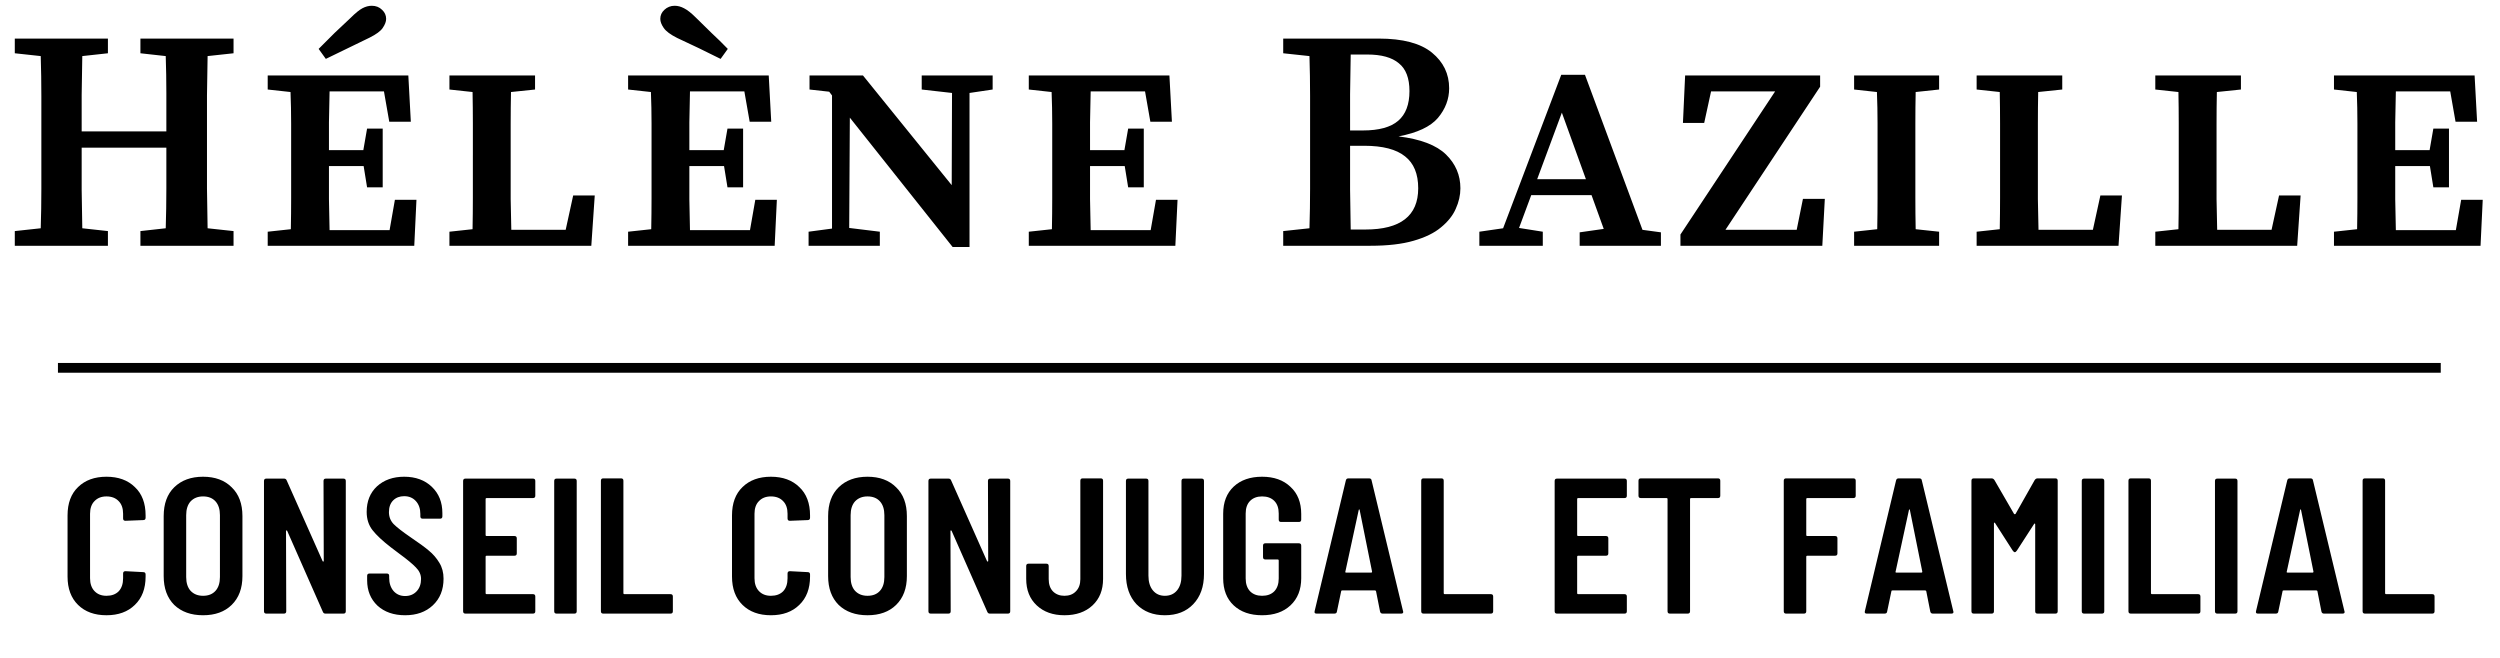
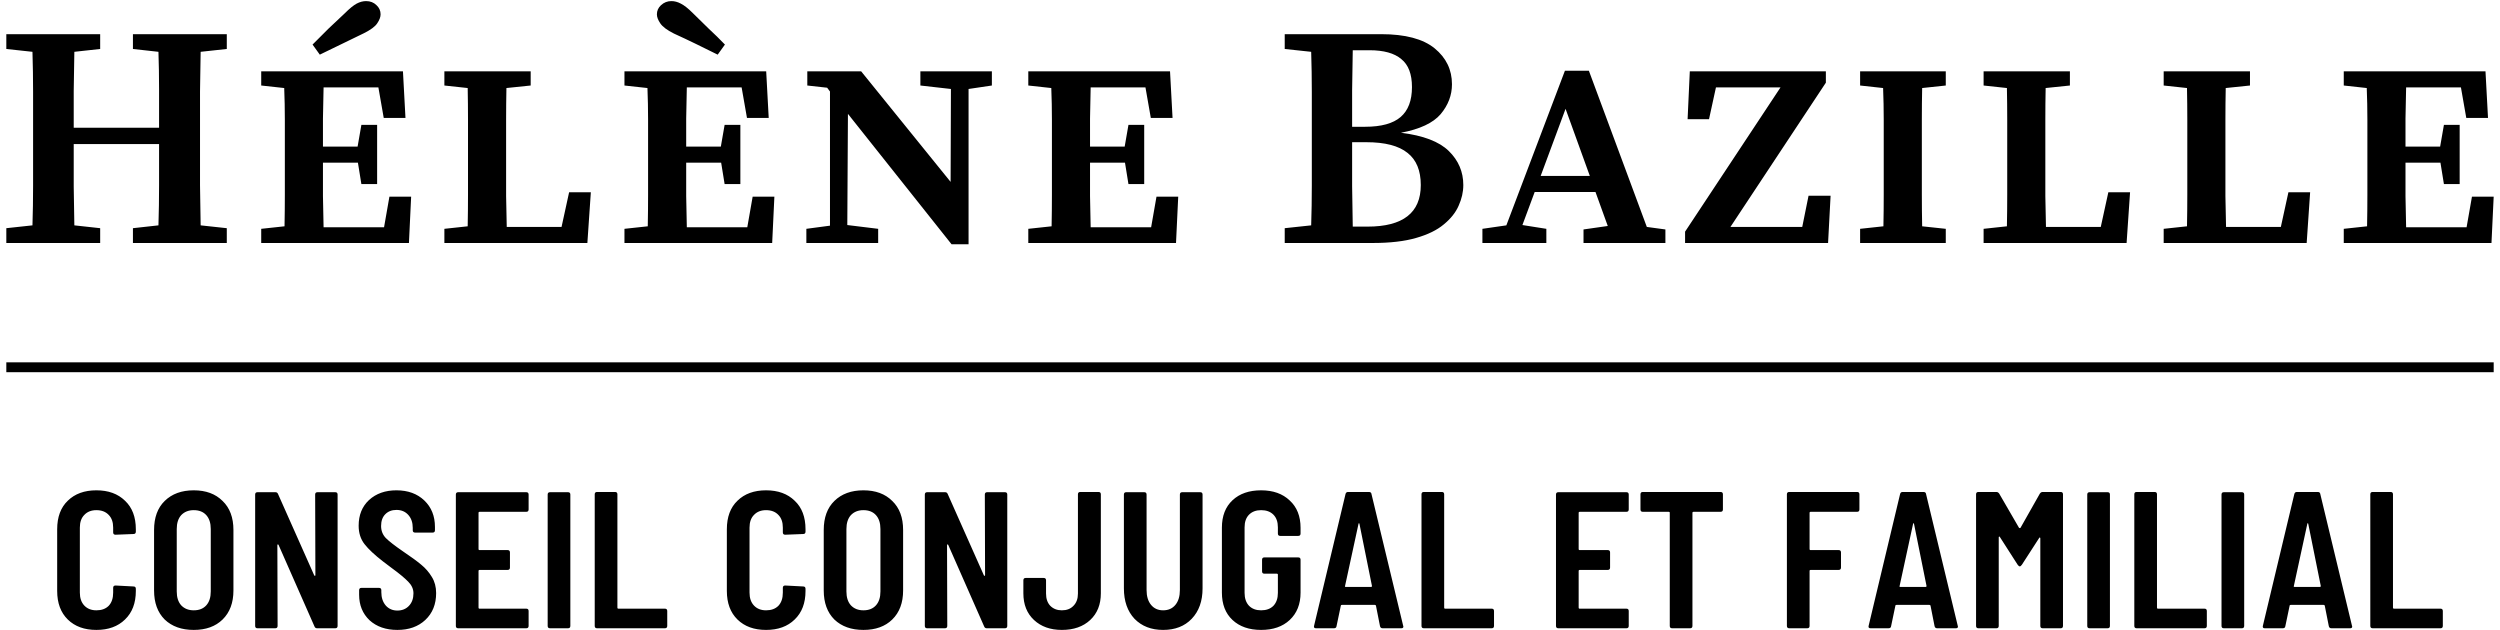
- <svg xmlns="http://www.w3.org/2000/svg" fill="currentColor" viewBox="0 0 384 101">
-   <path d="M21.568 8.182V5.926h14.304v2.256l-3.984.432-.096 6.048v14.304l.096 6.096 3.984.432v2.256H21.568v-2.256l3.888-.432c.064-2.016.096-4.064.096-6.144v-6.24H12.544v6.48l.096 5.904 3.936.432v2.256H2.272v-2.256l3.984-.432c.064-1.984.096-4 .096-6.048V14.758c0-2.048-.032-4.096-.096-6.144l-3.984-.432V5.926h14.304v2.256l-3.936.432-.096 5.952v5.616h13.008v-5.856c0-1.92-.032-3.824-.096-5.712l-3.888-.432ZM44.719 25.51v-6.528c0-1.632-.032-3.248-.096-4.848l-3.504-.384v-2.16h21.6l.384 7.104h-3.312l-.816-4.656h-8.352l-.096 4.752v4.272h5.28l.576-3.312h2.4v9.024h-2.4l-.528-3.264h-5.328v5.088l.096 4.752h9.216l.816-4.656h3.312l-.336 7.056H41.12v-2.16l3.552-.384c.032-1.6.048-3.2.048-4.8V25.51Zm4.224-18 2.448-2.448c.832-.8 1.648-1.568 2.448-2.304.736-.736 1.344-1.232 1.824-1.488s.96-.384 1.44-.384c.64 0 1.168.208 1.584.624.416.384.624.848.624 1.392 0 .416-.176.88-.528 1.392-.32.48-.992.976-2.016 1.488l-3.36 1.632-3.36 1.632-1.104-1.536Zm23.69 16.32v-4.848c0-1.632-.016-3.248-.048-4.848l-3.552-.384v-2.16h13.151v2.16l-3.695.384a242.46 242.46 0 0 0-.049 4.848v11.616l.097 4.704h8.351l1.152-5.28h3.313l-.528 7.728H69.031v-2.16l3.553-.384c.032-1.6.047-3.216.047-4.848V23.83Zm27.444 1.68v-6.528c0-1.632-.032-3.248-.096-4.848l-3.504-.384v-2.16h21.6l.384 7.104h-3.312l-.816-4.656h-8.352l-.096 4.752v4.272h5.28l.576-3.312h2.4v9.024h-2.4l-.528-3.264h-5.328v5.088l.096 4.752h9.216l.816-4.656h3.312l-.336 7.056H96.477v-2.16l3.552-.384c.032-1.6.048-3.2.048-4.8V25.51Zm11.712-18-1.104 1.536a321.272 321.272 0 0 0-3.312-1.632c-1.12-.544-2.24-1.072-3.36-1.584-1.024-.512-1.712-1.024-2.064-1.536-.352-.512-.528-.976-.528-1.392 0-.544.208-1.008.624-1.392a2.251 2.251 0 0 1 1.584-.624c.48 0 .96.128 1.44.384.512.256 1.12.736 1.824 1.44.832.8 1.648 1.6 2.448 2.4a57.536 57.536 0 0 1 2.448 2.4Zm29.785 6.24v-2.16h10.896v2.16l-3.552.528v23.664h-2.592L130.534 18.07l-.096 16.944 4.704.576v2.16h-10.944v-2.16l3.6-.48V14.662l-.432-.576-3.024-.336v-2.16h8.208l13.632 16.848.048-14.16-4.656-.528Zm20.048 11.76v-6.528c0-1.632-.032-3.248-.096-4.848l-3.504-.384v-2.16h21.6l.384 7.104h-3.312l-.816-4.656h-8.352l-.096 4.752v4.272h5.28l.576-3.312h2.4v9.024h-2.4l-.528-3.264h-5.328v5.088l.096 4.752h9.216l.816-4.656h3.312l-.336 7.056h-22.512v-2.16l3.552-.384c.032-1.6.048-3.2.048-4.8V25.51Zm47.911-3.12h-2.16v6.72l.096 6.144h2.256c5.408 0 8.112-2.112 8.112-6.336 0-2.208-.672-3.84-2.016-4.896-1.344-1.088-3.44-1.632-6.288-1.632Zm.48-14.016h-2.544l-.096 6.096v5.568h1.968c2.464 0 4.272-.496 5.424-1.488 1.152-.992 1.728-2.512 1.728-4.56 0-1.984-.544-3.408-1.632-4.272-1.056-.896-2.672-1.344-4.848-1.344Zm-12.912-.192V5.926h14.688c3.68 0 6.4.72 8.16 2.16 1.76 1.44 2.64 3.264 2.64 5.472 0 1.664-.576 3.184-1.728 4.56-1.152 1.344-3.168 2.288-6.048 2.832 3.392.416 5.824 1.344 7.296 2.784 1.472 1.44 2.208 3.168 2.208 5.184 0 1.056-.24 2.112-.72 3.168-.448 1.024-1.2 1.968-2.256 2.832-1.024.864-2.432 1.552-4.224 2.064-1.76.512-3.968.768-6.624.768h-13.392v-2.256l4.032-.432c.064-2.016.096-4.048.096-6.096V14.758c0-2.048-.032-4.096-.096-6.144l-4.032-.432Zm42.8 9.12-3.792 10.224h7.488l-3.696-10.224ZM227.229 37.75v-2.16l3.648-.528 8.928-23.568h3.648l8.832 23.808 2.832.384v2.064h-12.48v-2.064l3.696-.528-1.872-5.184h-9.264l-1.872 5.04 3.648.576v2.16h-9.744Zm34.534-18.864h-3.264l.336-7.296h20.736v1.728l-14.544 21.984h10.944l.96-4.752h3.36l-.384 7.2h-21.792v-1.728l14.544-21.984h-9.84l-1.056 4.848Zm26.628 6.624v-6.528c0-1.632-.032-3.248-.096-4.848l-3.504-.384v-2.16h13.056v2.16l-3.6.384a235.312 235.312 0 0 0-.048 4.8v11.424c0 1.632.016 3.248.048 4.848l3.6.384v2.16h-13.056v-2.16l3.552-.384c.032-1.6.048-3.2.048-4.8V25.51Zm18.819-1.68v-4.848c0-1.632-.016-3.248-.048-4.848l-3.552-.384v-2.16h13.152v2.16l-3.696.384a242.46 242.46 0 0 0-.048 4.848v11.616l.096 4.704h8.352l1.152-5.28h3.312l-.528 7.728H303.61v-2.16l3.552-.384c.032-1.6.048-3.216.048-4.848V23.83Zm27.444 0v-4.848c0-1.632-.016-3.248-.048-4.848l-3.552-.384v-2.16h13.152v2.16l-3.696.384a242.46 242.46 0 0 0-.048 4.848v11.616l.096 4.704h8.352l1.152-5.28h3.312l-.528 7.728h-21.792v-2.16l3.552-.384c.032-1.6.048-3.216.048-4.848V23.83Zm27.445 1.68v-6.528c0-1.632-.032-3.248-.096-4.848l-3.504-.384v-2.16h21.6l.384 7.104h-3.312l-.816-4.656h-8.352l-.096 4.752v4.272h5.28l.576-3.312h2.4v9.024h-2.4l-.528-3.264h-5.328v5.088l.096 4.752h9.216l.816-4.656h3.312l-.336 7.056h-22.512v-2.16l3.552-.384c.032-1.6.048-3.2.048-4.8V25.51Z" />
-   <path d="M8.9 55.75h366v1.5H8.9z" />
-   <path d="M16.352 94.502c-1.824 0-3.276-.528-4.356-1.584s-1.62-2.508-1.62-4.356v-9.396c0-1.872.54-3.324 1.62-4.356 1.08-1.056 2.532-1.584 4.356-1.584 1.824 0 3.276.528 4.356 1.584 1.104 1.032 1.656 2.484 1.656 4.356v.36c0 .24-.12.36-.36.36l-2.736.108c-.24 0-.36-.12-.36-.36v-.72c0-.84-.228-1.488-.684-1.944-.456-.48-1.08-.72-1.872-.72-.768 0-1.38.24-1.836.72-.456.456-.684 1.104-.684 1.944v9.9c0 .84.228 1.5.684 1.98.456.48 1.068.72 1.836.72.792 0 1.416-.228 1.872-.684.456-.48.684-1.152.684-2.016v-.72c0-.24.12-.36.36-.36l2.736.144c.24 0 .36.12.36.36v.324c0 1.848-.552 3.3-1.656 4.356-1.08 1.056-2.532 1.584-4.356 1.584Zm14.838 0c-1.848 0-3.324-.528-4.428-1.584-1.08-1.08-1.62-2.556-1.62-4.428v-9.216c0-1.896.54-3.372 1.62-4.428 1.104-1.08 2.58-1.62 4.428-1.62 1.848 0 3.312.54 4.392 1.62 1.104 1.056 1.656 2.532 1.656 4.428v9.216c0 1.872-.552 3.348-1.656 4.428-1.08 1.056-2.544 1.584-4.392 1.584Zm0-2.988c.816 0 1.452-.252 1.908-.756.456-.504.684-1.212.684-2.124V79.13c0-.912-.228-1.62-.684-2.124-.456-.504-1.092-.756-1.908-.756-.792 0-1.428.252-1.908.756-.456.504-.684 1.212-.684 2.124v9.504c0 .912.228 1.62.684 2.124.48.504 1.116.756 1.908.756Zm18.503-17.64c0-.24.12-.36.36-.36h2.7c.24 0 .36.12.36.36V93.89c0 .24-.12.36-.36.36H49.98c-.191 0-.323-.096-.395-.288l-5.473-12.42c-.023-.048-.06-.072-.108-.072-.047 0-.072.036-.072.108l.036 12.312c0 .24-.12.36-.36.36h-2.7c-.24 0-.36-.12-.36-.36V73.874c0-.24.12-.36.36-.36h2.736c.193 0 .325.096.397.288l5.508 12.384c.023.048.06.072.108.072s.072-.036.072-.108l-.036-12.276Zm12.532 20.628c-1.752 0-3.168-.492-4.248-1.476-1.056-1.008-1.584-2.304-1.584-3.888v-.684c0-.24.12-.36.36-.36h2.664c.24 0 .36.12.36.36v.288c0 .84.228 1.524.684 2.052.456.504 1.044.756 1.764.756s1.308-.24 1.764-.72c.456-.48.684-1.116.684-1.908 0-.648-.264-1.236-.792-1.764-.528-.552-1.368-1.248-2.52-2.088l-1.332-1.008c-1.272-.984-2.208-1.86-2.808-2.628-.6-.768-.9-1.704-.9-2.808 0-1.632.528-2.94 1.584-3.924 1.08-.984 2.472-1.476 4.176-1.476 1.752 0 3.168.516 4.248 1.548s1.62 2.376 1.62 4.032v.504c0 .24-.12.36-.36.36h-2.664c-.24 0-.36-.12-.36-.36v-.36c0-.816-.228-1.476-.684-1.98-.456-.504-1.056-.756-1.8-.756-.696 0-1.26.216-1.692.648-.432.432-.648 1.032-.648 1.8 0 .72.24 1.332.72 1.836.504.504 1.368 1.176 2.592 2.016 1.248.84 2.184 1.524 2.808 2.052a7.124 7.124 0 0 1 1.62 1.872c.432.696.648 1.512.648 2.448 0 1.704-.552 3.072-1.656 4.104-1.08 1.008-2.496 1.512-4.248 1.512Zm19.997-18.36c0 .24-.12.36-.36.36h-7.128c-.096 0-.144.048-.144.144v5.544c0 .096.048.144.144.144h4.284c.24 0 .36.12.36.36v2.304c0 .24-.12.36-.36.36h-4.284c-.096 0-.144.048-.144.144v5.616c0 .096.048.144.144.144h7.128c.24 0 .36.12.36.36v2.268c0 .24-.12.36-.36.36H71.494c-.24 0-.36-.12-.36-.36V73.874c0-.24.12-.36.36-.36h10.368c.24 0 .36.12.36.36v2.268Zm3.265 18.108c-.24 0-.36-.12-.36-.36V73.874c0-.24.12-.36.36-.36h2.736c.24 0 .36.12.36.36V93.89c0 .24-.12.36-.36.36h-2.736Zm7.172 0c-.24 0-.36-.12-.36-.36V73.838c0-.24.12-.36.36-.36h2.735c.24 0 .36.12.36.36v17.28c0 .096.048.144.144.144h7.093c.24 0 .36.12.36.36v2.268c0 .24-.12.36-.36.36H92.659Zm25.752.252c-1.824 0-3.276-.528-4.356-1.584s-1.62-2.508-1.62-4.356v-9.396c0-1.872.54-3.324 1.62-4.356 1.08-1.056 2.532-1.584 4.356-1.584 1.824 0 3.276.528 4.356 1.584 1.104 1.032 1.656 2.484 1.656 4.356v.36c0 .24-.12.36-.36.36l-2.736.108c-.24 0-.36-.12-.36-.36v-.72c0-.84-.228-1.488-.684-1.944-.456-.48-1.08-.72-1.872-.72-.768 0-1.38.24-1.836.72-.456.456-.684 1.104-.684 1.944v9.9c0 .84.228 1.5.684 1.98.456.48 1.068.72 1.836.72.792 0 1.416-.228 1.872-.684.456-.48.684-1.152.684-2.016v-.72c0-.24.12-.36.36-.36l2.736.144c.24 0 .36.12.36.36v.324c0 1.848-.552 3.3-1.656 4.356-1.08 1.056-2.532 1.584-4.356 1.584Zm14.837 0c-1.848 0-3.324-.528-4.428-1.584-1.08-1.08-1.62-2.556-1.62-4.428v-9.216c0-1.896.54-3.372 1.62-4.428 1.104-1.08 2.58-1.62 4.428-1.62 1.848 0 3.312.54 4.392 1.62 1.104 1.056 1.656 2.532 1.656 4.428v9.216c0 1.872-.552 3.348-1.656 4.428-1.08 1.056-2.544 1.584-4.392 1.584Zm0-2.988c.816 0 1.452-.252 1.908-.756.456-.504.684-1.212.684-2.124V79.13c0-.912-.228-1.62-.684-2.124-.456-.504-1.092-.756-1.908-.756-.792 0-1.428.252-1.908.756-.456.504-.684 1.212-.684 2.124v9.504c0 .912.228 1.62.684 2.124.48.504 1.116.756 1.908.756Zm18.503-17.64c0-.24.12-.36.36-.36h2.7c.24 0 .36.12.36.36V93.89c0 .24-.12.36-.36.36h-2.772c-.192 0-.324-.096-.396-.288l-5.472-12.42c-.024-.048-.06-.072-.108-.072s-.072.036-.072.108l.036 12.312c0 .24-.12.36-.36.36h-2.7c-.24 0-.36-.12-.36-.36V73.874c0-.24.12-.36.36-.36h2.736c.192 0 .324.096.396.288l5.508 12.384c.024.048.06.072.108.072s.072-.036.072-.108l-.036-12.276Zm11.741 20.628c-1.752 0-3.168-.504-4.248-1.512s-1.62-2.364-1.62-4.068v-1.98c0-.24.12-.36.36-.36h2.736c.24 0 .36.12.36.36v2.016c0 .792.216 1.416.648 1.872.456.456 1.044.684 1.764.684.744 0 1.332-.228 1.764-.684.456-.456.684-1.08.684-1.872v-15.12c0-.24.12-.36.36-.36h2.772c.24 0 .36.12.36.36v15.084c0 1.704-.54 3.06-1.62 4.068-1.08 1.008-2.52 1.512-4.32 1.512Zm15.428 0c-1.8 0-3.252-.564-4.356-1.692-1.08-1.152-1.62-2.7-1.62-4.644V73.874c0-.24.12-.36.36-.36h2.736c.24 0 .36.12.36.36v14.544c0 .96.228 1.716.684 2.268.456.552 1.068.828 1.836.828.792 0 1.416-.276 1.872-.828.456-.552.684-1.308.684-2.268V73.874c0-.24.12-.36.36-.36h2.736c.24 0 .36.12.36.36v14.292c0 1.944-.552 3.492-1.656 4.644-1.08 1.128-2.532 1.692-4.356 1.692Zm14.936 0c-1.824 0-3.276-.504-4.356-1.512s-1.62-2.4-1.62-4.176v-9.9c0-1.776.54-3.168 1.62-4.176s2.532-1.512 4.356-1.512c1.824 0 3.276.516 4.356 1.548 1.104 1.008 1.656 2.4 1.656 4.176v.864c0 .24-.12.36-.36.36h-2.736c-.24 0-.36-.12-.36-.36v-.936c0-.84-.228-1.488-.684-1.944-.456-.456-1.08-.684-1.872-.684-.768 0-1.38.228-1.836.684-.456.456-.684 1.104-.684 1.944v9.972c0 .84.228 1.5.684 1.98.456.456 1.068.684 1.836.684.792 0 1.416-.228 1.872-.684.456-.48.684-1.14.684-1.98v-2.772c0-.096-.048-.144-.144-.144h-1.908c-.24 0-.36-.12-.36-.36V83.81c0-.24.12-.36.36-.36h5.148c.24 0 .36.12.36.36v5.004c0 1.752-.552 3.144-1.656 4.176-1.08 1.008-2.532 1.512-4.356 1.512Zm18.515-.252c-.216 0-.348-.108-.396-.324l-.612-3.096c0-.048-.024-.084-.072-.108-.024-.024-.06-.036-.108-.036h-5.004a.32.32 0 0 0-.144.036c-.024.024-.036.06-.036.108l-.648 3.096c-.024.216-.156.324-.396.324h-2.736c-.264 0-.36-.132-.288-.396l4.788-20.052c.048-.216.18-.324.396-.324h3.168c.24 0 .372.108.396.324l4.824 20.052.036.144c0 .168-.108.252-.324.252h-2.844Zm-5.724-6.444c-.024.024-.024.06 0 .108.024.024.06.036.108.036h3.888c.072 0 .108-.048.108-.144l-1.908-9.468c-.024-.072-.048-.108-.072-.108-.024 0-.048.036-.072.108l-2.052 9.468Zm12.012 6.444c-.24 0-.36-.12-.36-.36V73.838c0-.24.12-.36.36-.36h2.736c.24 0 .36.12.36.36v17.28c0 .096.048.144.144.144h7.092c.24 0 .36.12.36.36v2.268c0 .24-.12.36-.36.36h-10.332Zm31.224-18.108c0 .24-.12.36-.36.36h-7.128c-.096 0-.144.048-.144.144v5.544c0 .096.048.144.144.144h4.284c.24 0 .36.12.36.36v2.304c0 .24-.12.36-.36.36h-4.284c-.096 0-.144.048-.144.144v5.616c0 .096.048.144.144.144h7.128c.24 0 .36.12.36.36v2.268c0 .24-.12.36-.36.36h-10.368c-.24 0-.36-.12-.36-.36V73.874c0-.24.12-.36.36-.36h10.368c.24 0 .36.12.36.36v2.268Zm13.992-2.664c.24 0 .36.12.36.36v2.304c0 .24-.12.36-.36.36h-4.14c-.096 0-.144.048-.144.144V93.89c0 .24-.12.36-.36.36h-2.736c-.24 0-.36-.12-.36-.36V76.646c0-.096-.048-.144-.144-.144h-3.96c-.24 0-.36-.12-.36-.36v-2.304c0-.24.12-.36.36-.36h11.844Zm21.163 2.664c0 .24-.12.36-.36.36h-7.092c-.096 0-.144.048-.144.144v5.544c0 .096.048.144.144.144h4.284c.24 0 .36.12.36.36v2.304c0 .24-.12.36-.36.36h-4.284c-.096 0-.144.048-.144.144v8.388c0 .24-.12.36-.36.36h-2.736c-.24 0-.36-.12-.36-.36V73.838c0-.24.12-.36.36-.36h10.332c.24 0 .36.12.36.36v2.304Zm11.848 18.108c-.216 0-.348-.108-.396-.324l-.612-3.096c0-.048-.024-.084-.072-.108-.024-.024-.06-.036-.108-.036h-5.004a.32.32 0 0 0-.144.036c-.024.024-.036.06-.036.108l-.648 3.096c-.024.216-.156.324-.396.324h-2.736c-.264 0-.36-.132-.288-.396l4.788-20.052c.048-.216.18-.324.396-.324h3.168c.24 0 .372.108.396.324l4.824 20.052.036.144c0 .168-.108.252-.324.252h-2.844Zm-5.724-6.444c-.024.024-.024.06 0 .108.024.024.06.036.108.036h3.888c.072 0 .108-.048.108-.144l-1.908-9.468c-.024-.072-.048-.108-.072-.108-.024 0-.048.036-.072.108l-2.052 9.468Zm21.372-14.076c.12-.168.264-.252.432-.252h2.736c.24 0 .36.12.36.36V93.89c0 .24-.12.36-.36.36h-2.736c-.24 0-.36-.12-.36-.36V80.534c0-.072-.024-.108-.072-.108-.048-.024-.084 0-.108.072l-2.628 4.068c-.12.168-.228.252-.324.252s-.204-.084-.324-.252l-2.7-4.212c-.024-.072-.06-.096-.108-.072-.048 0-.072.036-.072.108v13.5c0 .24-.12.36-.36.36h-2.736c-.24 0-.36-.12-.36-.36V73.838c0-.24.12-.36.36-.36h2.736c.168 0 .312.084.432.252l3.024 5.22c.024.024.06.036.108.036s.084-.012.108-.036l2.952-5.22Zm7.585 20.52c-.24 0-.36-.12-.36-.36V73.874c0-.24.12-.36.36-.36h2.736c.24 0 .36.12.36.36V93.89c0 .24-.12.36-.36.36h-2.736Zm7.172 0c-.24 0-.36-.12-.36-.36V73.838c0-.24.12-.36.36-.36h2.736c.24 0 .36.12.36.36v17.28c0 .096.048.144.144.144h7.092c.24 0 .36.12.36.36v2.268c0 .24-.12.36-.36.36h-10.332Zm13.289 0c-.24 0-.36-.12-.36-.36V73.874c0-.24.12-.36.36-.36h2.736c.24 0 .36.12.36.36V93.89c0 .24-.12.36-.36.36h-2.736Zm16.388 0c-.216 0-.348-.108-.396-.324l-.612-3.096c0-.048-.024-.084-.072-.108-.024-.024-.06-.036-.108-.036h-5.004a.32.32 0 0 0-.144.036c-.024.024-.036.06-.036.108l-.648 3.096c-.024.216-.156.324-.396.324h-2.736c-.264 0-.36-.132-.288-.396l4.788-20.052c.048-.216.18-.324.396-.324h3.168c.24 0 .372.108.396.324l4.824 20.052.036.144c0 .168-.108.252-.324.252h-2.844Zm-5.724-6.444c-.024.024-.024.06 0 .108.024.024.06.036.108.036h3.888c.072 0 .108-.048.108-.144l-1.908-9.468c-.024-.072-.048-.108-.072-.108-.024 0-.048.036-.072.108l-2.052 9.468Zm12.012 6.444c-.24 0-.36-.12-.36-.36V73.838c0-.24.12-.36.36-.36h2.736c.24 0 .36.12.36.36v17.28c0 .096.048.144.144.144h7.092c.24 0 .36.12.36.36v2.268c0 .24-.12.36-.36.36h-10.332Z" />
+ <svg xmlns="http://www.w3.org/2000/svg" fill="currentColor" viewBox="0 0 254 64">
+   <path d="M240.526 16.528v-4.352c0-1.088-.021-2.165-.064-3.232l-2.336-.256v-1.44h14.4l.256 4.736h-2.208l-.544-3.104h-5.568l-.064 3.168v2.848h3.52l.384-2.208h1.6v6.016h-1.6l-.352-2.176h-3.552v3.392l.064 3.168h6.144l.544-3.104h2.208l-.224 4.704h-15.008v-1.44l2.368-.256c.022-1.067.032-2.133.032-3.2v-3.264Zm-18.296-1.12v-3.232c0-1.088-.011-2.165-.032-3.232l-2.368-.256v-1.44h8.768v1.44l-2.464.256a164.184 164.184 0 0 0-.032 3.232v7.744l.064 3.136h5.568l.768-3.52h2.208l-.352 5.152H219.83v-1.44l2.368-.256c.021-1.067.032-2.144.032-3.232v-4.352Zm-18.296 0v-3.232c0-1.088-.011-2.165-.032-3.232l-2.368-.256v-1.44h8.768v1.44l-2.464.256a156.792 156.792 0 0 0-.032 3.232v7.744l.064 3.136h5.568l.768-3.52h2.208l-.352 5.152h-14.528v-1.44l2.368-.256c.021-1.067.032-2.144.032-3.232v-4.352Zm-12.547 1.12v-4.352c0-1.088-.021-2.165-.064-3.232l-2.336-.256v-1.44h8.704v1.44l-2.4.256a159.316 159.316 0 0 0-.032 3.2v7.616c0 1.088.011 2.165.032 3.232l2.4.256v1.44h-8.704v-1.44l2.368-.256c.022-1.067.032-2.133.032-3.2v-3.264Zm-17.751-4.416h-2.176l.224-4.864h13.824V8.4l-9.696 14.656h7.296l.64-3.168h2.24l-.256 4.8h-14.528v-1.152L180.9 8.88h-6.56l-.704 3.232Zm-14.575-1.056-2.528 6.816h4.992l-2.464-6.816Zm-8.448 13.632v-1.44l2.432-.352 5.952-15.712h2.432l5.888 15.872 1.888.256v1.376h-8.32v-1.376l2.464-.352-1.248-3.456h-6.176l-1.248 3.36 2.432.384v1.44h-6.496Zm-11.797-10.24h-1.44v4.48l.064 4.096h1.504c3.605 0 5.408-1.408 5.408-4.224 0-1.472-.448-2.56-1.344-3.264-.896-.725-2.293-1.088-4.192-1.088Zm.32-9.344h-1.696l-.064 4.064v3.712h1.312c1.643 0 2.848-.33 3.616-.992.768-.661 1.152-1.675 1.152-3.04 0-1.323-.363-2.272-1.088-2.848-.704-.597-1.781-.896-3.232-.896Zm-8.608-.128V3.472h9.792c2.453 0 4.267.48 5.44 1.44s1.76 2.176 1.76 3.648c0 1.11-.384 2.123-1.152 3.04-.768.896-2.112 1.525-4.032 1.888 2.261.277 3.883.896 4.864 1.856.981.96 1.472 2.112 1.472 3.456 0 .704-.16 1.408-.48 2.112-.299.683-.8 1.312-1.504 1.888-.683.576-1.621 1.035-2.816 1.376-1.173.341-2.645.512-4.416.512h-8.928v-1.504l2.688-.288c.043-1.344.064-2.699.064-4.064V9.36c0-1.365-.021-2.73-.064-4.096l-2.688-.288Zm-23.653 11.552v-4.352c0-1.088-.021-2.165-.064-3.232l-2.336-.256v-1.44h14.4l.256 4.736h-2.208l-.544-3.104h-5.568l-.064 3.168v2.848h3.52l.384-2.208h1.6v6.016h-1.6l-.352-2.176h-3.552v3.392l.064 3.168h6.144l.544-3.104h2.208l-.224 4.704h-15.008v-1.44l2.368-.256c.021-1.067.032-2.133.032-3.2v-3.264ZM93.51 8.688v-1.44h7.264v1.44l-2.368.352v15.776h-1.728L86.15 11.568l-.064 11.296 3.136.384v1.44h-7.296v-1.44l2.4-.32V9.296l-.288-.384-2.016-.224v-1.44h5.472l9.088 11.232.032-9.44-3.104-.352Zm-27.665 7.84v-4.352a80.8 80.8 0 0 0-.064-3.232l-2.336-.256v-1.44h14.4l.256 4.736h-2.208l-.544-3.104h-5.568a7753.62 7753.62 0 0 1-.064 3.168v2.848h3.52l.384-2.208h1.6v6.016h-1.6l-.352-2.176h-3.552v3.392l.064 3.168h6.144l.544-3.104h2.208l-.224 4.704H63.445v-1.44l2.368-.256c.021-1.067.032-2.133.032-3.2v-3.264Zm7.808-12-.736 1.024a207.69 207.69 0 0 0-2.208-1.088c-.747-.363-1.493-.715-2.24-1.056-.683-.341-1.141-.683-1.376-1.024-.235-.341-.352-.65-.352-.928 0-.363.139-.672.416-.928.299-.277.65-.416 1.056-.416.32 0 .64.085.96.256.341.17.747.49 1.216.96a116.22 116.22 0 0 1 1.632 1.6 38.316 38.316 0 0 1 1.632 1.6Zm-26.104 10.88v-3.232c0-1.088-.01-2.165-.032-3.232l-2.368-.256v-1.44h8.768v1.44l-2.464.256a161.894 161.894 0 0 0-.032 3.232v7.744l.064 3.136h5.568l.768-3.52h2.208l-.352 5.152H45.149v-1.44l2.368-.256c.021-1.067.032-2.144.032-3.232v-4.352Zm-18.609 1.12v-4.352a80.8 80.8 0 0 0-.064-3.232l-2.336-.256v-1.44h14.4l.256 4.736h-2.208l-.544-3.104h-5.568a7753.62 7753.62 0 0 1-.064 3.168v2.848h3.52l.384-2.208h1.6v6.016h-1.6l-.352-2.176h-3.552v3.392l.064 3.168h6.144l.544-3.104h2.208l-.224 4.704H26.54v-1.44l2.368-.256c.021-1.067.032-2.133.032-3.2v-3.264Zm2.816-12 1.632-1.632A102.08 102.08 0 0 1 35.02 1.36c.49-.49.896-.821 1.216-.992.32-.17.64-.256.96-.256.427 0 .779.139 1.056.416.277.256.416.565.416.928 0 .277-.117.587-.352.928-.213.32-.661.65-1.344.992l-2.24 1.088-2.24 1.088-.736-1.024Zm-18.25.448V3.472h9.536v1.504l-2.656.288a6973.81 6973.81 0 0 0-.064 4.032v9.536l.064 4.064 2.656.288v1.504h-9.536v-1.504l2.592-.288a129.3 129.3 0 0 0 .064-4.096v-4.16H7.49v4.32c.021 1.344.042 2.656.064 3.936l2.624.288v1.504H.642v-1.504l2.656-.288c.042-1.323.064-2.667.064-4.032V9.36c0-1.365-.022-2.73-.064-4.096L.642 4.976V3.472h9.536v1.504l-2.624.288-.064 3.968v3.744h8.672V9.072c0-1.28-.022-2.55-.064-3.808l-2.592-.288ZM.642 36.816h252.717v1H.642zm240.421 27.016c-.16 0-.24-.08-.24-.24V50.224c0-.16.08-.24.24-.24h1.824c.16 0 .24.08.24.24v11.52c0 .064.032.096.096.096h4.728c.16 0 .24.08.24.24v1.512c0 .16-.08.24-.24.24h-6.888Zm-4.192 0c-.144 0-.232-.072-.264-.216l-.408-2.064c0-.032-.016-.056-.048-.072-.016-.016-.04-.024-.072-.024h-3.336a.213.213 0 0 0-.096.024c-.016.016-.024.04-.024.072l-.432 2.064c-.016.144-.104.216-.264.216h-1.824c-.176 0-.24-.088-.192-.264l3.192-13.368c.032-.144.12-.216.264-.216h2.112c.16 0 .248.072.264.216l3.216 13.368.024.096c0 .112-.072.168-.216.168h-1.896Zm-3.816-4.296c-.016.016-.016.04 0 .072.016.016.04.024.072.024h2.592c.048 0 .072-.032.072-.096l-1.272-6.312c-.016-.048-.032-.072-.048-.072s-.032.024-.048.072l-1.368 6.312Zm-7.109 4.296c-.16 0-.24-.08-.24-.24V50.248c0-.16.08-.24.24-.24h1.824c.16 0 .24.08.24.24v13.344c0 .16-.08.24-.24.24h-1.824Zm-8.86 0c-.16 0-.24-.08-.24-.24V50.224c0-.16.08-.24.24-.24h1.824c.16 0 .24.08.24.24v11.52c0 .064.032.096.096.096h4.728c.16 0 .24.08.24.24v1.512c0 .16-.08.24-.24.24h-6.888Zm-4.781 0c-.16 0-.24-.08-.24-.24V50.248c0-.16.08-.24.24-.24h1.824c.16 0 .24.08.24.24v13.344c0 .16-.08.24-.24.24h-1.824Zm-5.057-13.68c.08-.112.176-.168.288-.168h1.824c.16 0 .24.08.24.24v13.368c0 .16-.08.24-.24.24h-1.824c-.16 0-.24-.08-.24-.24v-8.904c0-.048-.016-.072-.048-.072-.032-.016-.056 0-.072.048l-1.752 2.712c-.08.112-.152.168-.216.168s-.136-.056-.216-.168l-1.8-2.808c-.016-.048-.04-.064-.072-.048-.032 0-.048.024-.048.072v9c0 .16-.08.24-.24.24h-1.824c-.16 0-.24-.08-.24-.24V50.224c0-.16.08-.24.24-.24h1.824c.112 0 .208.056.288.168l2.016 3.48c.016.016.04.024.072.024.032 0 .056-.008.072-.024l1.968-3.48Zm-10.432 13.68c-.144 0-.232-.072-.264-.216l-.408-2.064c0-.032-.016-.056-.048-.072-.016-.016-.04-.024-.072-.024h-3.336a.213.213 0 0 0-.096.024c-.016.016-.024.04-.024.072l-.432 2.064c-.016.144-.104.216-.264.216h-1.824c-.176 0-.24-.088-.192-.264l3.192-13.368c.032-.144.12-.216.264-.216h2.112c.16 0 .248.072.264.216l3.216 13.368.024.096c0 .112-.072.168-.216.168h-1.896ZM193 59.536c-.016.016-.016.04 0 .072.016.016.04.024.072.024h2.592c.048 0 .072-.032.072-.096l-1.272-6.312c-.016-.048-.032-.072-.048-.072s-.032.024-.048.072L193 59.536Zm-4.083-7.776c0 .16-.08.24-.24.24h-4.728c-.064 0-.096.032-.096.096v3.696c0 .064.032.096.096.096h2.856c.16 0 .24.08.24.24v1.536c0 .16-.08.24-.24.24h-2.856c-.064 0-.096.032-.096.096v5.592c0 .16-.08.24-.24.24h-1.824c-.16 0-.24-.08-.24-.24V50.224c0-.16.08-.24.24-.24h6.888c.16 0 .24.08.24.24v1.536Zm-14.109-1.776c.16 0 .24.08.24.24v1.536c0 .16-.08.24-.24.24h-2.76c-.064 0-.096.032-.096.096v11.496c0 .16-.08.24-.24.24h-1.824c-.16 0-.24-.08-.24-.24V52.096c0-.064-.032-.096-.096-.096h-2.64c-.16 0-.24-.08-.24-.24v-1.536c0-.16.08-.24.24-.24h7.896Zm-9.328 1.776c0 .16-.08.24-.24.24h-4.752c-.064 0-.096.032-.096.096v3.696c0 .064.032.096.096.096h2.856c.16 0 .24.08.24.24v1.536c0 .16-.08.24-.24.24h-2.856c-.064 0-.096.032-.096.096v3.744c0 .064.032.096.096.096h4.752c.16 0 .24.08.24.24v1.512c0 .16-.08.24-.24.24h-6.912c-.16 0-.24-.08-.24-.24V50.248c0-.16.08-.24.24-.24h6.912c.16 0 .24.08.24.24v1.512Zm-20.816 12.072c-.16 0-.24-.08-.24-.24V50.224c0-.16.08-.24.24-.24h1.824c.16 0 .24.08.24.24v11.52c0 .064.032.096.096.096h4.728c.16 0 .24.08.24.24v1.512c0 .16-.08.24-.24.24h-6.888Zm-4.192 0c-.144 0-.232-.072-.264-.216l-.408-2.064c0-.032-.016-.056-.048-.072-.016-.016-.04-.024-.072-.024h-3.336a.213.213 0 0 0-.096.024c-.016.016-.024.04-.024.072l-.432 2.064c-.016.144-.104.216-.264.216h-1.824c-.176 0-.24-.088-.192-.264l3.192-13.368c.032-.144.12-.216.264-.216h2.112c.16 0 .248.072.264.216l3.216 13.368.024.096c0 .112-.072.168-.216.168h-1.896Zm-3.816-4.296c-.016.016-.016.04 0 .072.016.016.04.024.072.024h2.592c.048 0 .072-.032.072-.096l-1.272-6.312c-.016-.048-.032-.072-.048-.072s-.032.024-.048.072l-1.368 6.312ZM128.129 64c-1.216 0-2.184-.336-2.904-1.008-.72-.672-1.08-1.6-1.08-2.784v-6.6c0-1.184.36-2.112 1.08-2.784.72-.672 1.688-1.008 2.904-1.008s2.184.344 2.904 1.032c.736.672 1.104 1.6 1.104 2.784v.576c0 .16-.08.24-.24.24h-1.824c-.16 0-.24-.08-.24-.24v-.624c0-.56-.152-.992-.456-1.296-.304-.304-.72-.456-1.248-.456-.512 0-.92.152-1.224.456-.304.304-.456.736-.456 1.296v6.648c0 .56.152 1 .456 1.32.304.304.712.456 1.224.456.528 0 .944-.152 1.248-.456.304-.32.456-.76.456-1.32v-1.848c0-.064-.032-.096-.096-.096h-1.272c-.16 0-.24-.08-.24-.24v-1.176c0-.16.08-.24.24-.24h3.432c.16 0 .24.08.24.24v3.336c0 1.168-.368 2.096-1.104 2.784-.72.672-1.688 1.008-2.904 1.008Zm-9.957 0c-1.2 0-2.168-.376-2.904-1.128-.72-.768-1.08-1.8-1.08-3.096v-9.528c0-.16.08-.24.24-.24h1.824c.16 0 .24.08.24.24v9.696c0 .64.152 1.144.456 1.512.304.368.712.552 1.224.552.528 0 .944-.184 1.248-.552.304-.368.456-.872.456-1.512v-9.696c0-.16.08-.24.24-.24h1.824c.16 0 .24.08.24.24v9.528c0 1.296-.368 2.328-1.104 3.096-.72.752-1.688 1.128-2.904 1.128Zm-10.286 0c-1.168 0-2.112-.336-2.832-1.008-.72-.672-1.08-1.576-1.08-2.712v-1.32c0-.16.08-.24.24-.24h1.824c.16 0 .24.08.24.24v1.344c0 .528.144.944.432 1.248.304.304.696.456 1.176.456.496 0 .888-.152 1.176-.456.304-.304.456-.72.456-1.248v-10.08c0-.16.08-.24.24-.24h1.848c.16 0 .24.08.24.24V60.28c0 1.136-.36 2.04-1.08 2.712-.72.672-1.68 1.008-2.88 1.008Zm-7.827-13.752c0-.16.08-.24.24-.24h1.8c.16 0 .24.08.24.24v13.344c0 .16-.08.24-.24.24h-1.848c-.128 0-.216-.064-.264-.192l-3.648-8.28c-.016-.032-.04-.048-.072-.048-.032 0-.048.024-.048.072l.024 8.208c0 .16-.08.24-.24.24h-1.8c-.16 0-.24-.08-.24-.24V50.248c0-.16.08-.24.24-.24h1.824c.128 0 .216.064.264.192l3.672 8.256c.016.032.04.048.072.048.032 0 .048-.024.048-.072l-.024-8.184ZM87.724 64c-1.232 0-2.216-.352-2.952-1.056-.72-.72-1.08-1.704-1.08-2.952v-6.144c0-1.264.36-2.248 1.08-2.952.736-.72 1.72-1.08 2.952-1.08s2.208.36 2.928 1.08c.736.704 1.104 1.688 1.104 2.952v6.144c0 1.248-.368 2.232-1.104 2.952-.72.704-1.696 1.056-2.928 1.056Zm0-1.992c.544 0 .968-.168 1.272-.504.304-.336.456-.808.456-1.416v-6.336c0-.608-.152-1.08-.456-1.416-.304-.336-.728-.504-1.272-.504-.528 0-.952.168-1.272.504-.304.336-.456.808-.456 1.416v6.336c0 .608.152 1.08.456 1.416.32.336.744.504 1.272.504ZM77.832 64c-1.216 0-2.184-.352-2.904-1.056-.72-.704-1.08-1.672-1.08-2.904v-6.264c0-1.248.36-2.216 1.08-2.904.72-.704 1.688-1.056 2.904-1.056s2.184.352 2.904 1.056c.736.688 1.104 1.656 1.104 2.904v.24c0 .16-.08.24-.24.24l-1.824.072c-.16 0-.24-.08-.24-.24v-.48c0-.56-.152-.992-.456-1.296-.304-.32-.72-.48-1.248-.48-.512 0-.92.16-1.224.48-.304.304-.456.736-.456 1.296v6.6c0 .56.152 1 .456 1.32.304.32.712.48 1.224.48.528 0 .944-.152 1.248-.456.304-.32.456-.768.456-1.344v-.48c0-.16.08-.24.24-.24l1.824.096c.16 0 .24.08.24.24v.216c0 1.232-.368 2.2-1.104 2.904-.72.704-1.688 1.056-2.904 1.056Zm-17.168-.168c-.16 0-.24-.08-.24-.24V50.224c0-.16.08-.24.24-.24h1.824c.16 0 .24.08.24.24v11.52c0 .064.032.096.096.096h4.728c.16 0 .24.08.24.24v1.512c0 .16-.08.24-.24.24h-6.888Zm-4.781 0c-.16 0-.24-.08-.24-.24V50.248c0-.16.08-.24.24-.24h1.824c.16 0 .24.08.24.24v13.344c0 .16-.08.24-.24.24h-1.824ZM53.707 51.76c0 .16-.08.24-.24.24h-4.752c-.064 0-.096.032-.096.096v3.696c0 .064.032.096.096.096h2.856c.16 0 .24.08.24.24v1.536c0 .16-.08.24-.24.24h-2.856c-.064 0-.096.032-.096.096v3.744c0 .064.032.096.096.096h4.752c.16 0 .24.08.24.24v1.512c0 .16-.08.24-.24.24h-6.912c-.16 0-.24-.08-.24-.24V50.248c0-.16.08-.24.24-.24h6.912c.16 0 .24.08.24.24v1.512ZM40.375 64c-1.168 0-2.112-.328-2.832-.984-.704-.672-1.056-1.536-1.056-2.592v-.456c0-.16.08-.24.24-.24h1.776c.16 0 .24.08.24.24v.192c0 .56.152 1.016.456 1.368.304.336.696.504 1.176.504s.872-.16 1.176-.48c.304-.32.456-.744.456-1.272 0-.432-.176-.824-.528-1.176-.352-.368-.912-.832-1.68-1.392l-.888-.672c-.848-.656-1.472-1.24-1.872-1.752-.4-.512-.6-1.136-.6-1.872 0-1.088.352-1.96 1.056-2.616.72-.656 1.648-.984 2.784-.984 1.168 0 2.112.344 2.832 1.032.72.688 1.08 1.584 1.08 2.688v.336c0 .16-.08.24-.24.24h-1.776c-.16 0-.24-.08-.24-.24v-.24c0-.544-.152-.984-.456-1.32-.304-.336-.704-.504-1.2-.504-.464 0-.84.144-1.128.432-.288.288-.432.688-.432 1.2 0 .48.16.888.48 1.224.336.336.912.784 1.728 1.344.832.56 1.456 1.016 1.872 1.368a4.75 4.75 0 0 1 1.08 1.248c.288.464.432 1.008.432 1.632 0 1.136-.368 2.048-1.104 2.736-.72.672-1.664 1.008-2.832 1.008ZM32.02 50.248c0-.16.08-.24.24-.24h1.8c.16 0 .24.08.24.24v13.344c0 .16-.08.24-.24.24h-1.848c-.128 0-.216-.064-.264-.192L28.3 55.36c-.016-.032-.04-.048-.072-.048-.032 0-.048.024-.048.072l.024 8.208c0 .16-.08.24-.24.24h-1.8c-.16 0-.24-.08-.24-.24V50.248c0-.16.08-.24.24-.24h1.824c.128 0 .216.064.264.192l3.672 8.256c.016.032.04.048.072.048.032 0 .048-.024.048-.072l-.024-8.184ZM19.685 64c-1.232 0-2.216-.352-2.952-1.056-.72-.72-1.08-1.704-1.08-2.952v-6.144c0-1.264.36-2.248 1.08-2.952.736-.72 1.72-1.08 2.952-1.08s2.208.36 2.928 1.08c.736.704 1.104 1.688 1.104 2.952v6.144c0 1.248-.368 2.232-1.104 2.952-.72.704-1.696 1.056-2.928 1.056Zm0-1.992c.544 0 .968-.168 1.272-.504.304-.336.456-.808.456-1.416v-6.336c0-.608-.152-1.08-.456-1.416-.304-.336-.728-.504-1.272-.504-.528 0-.952.168-1.272.504-.304.336-.456.808-.456 1.416v6.336c0 .608.152 1.08.456 1.416.32.336.744.504 1.272.504ZM9.793 64c-1.216 0-2.184-.352-2.904-1.056-.72-.704-1.08-1.672-1.08-2.904v-6.264c0-1.248.36-2.216 1.08-2.904.72-.704 1.688-1.056 2.904-1.056s2.184.352 2.904 1.056c.736.688 1.104 1.656 1.104 2.904v.24c0 .16-.08.24-.24.24l-1.824.072c-.16 0-.24-.08-.24-.24v-.48c0-.56-.152-.992-.456-1.296-.304-.32-.72-.48-1.248-.48-.512 0-.92.16-1.224.48-.304.304-.456.736-.456 1.296v6.6c0 .56.152 1 .456 1.32.304.32.712.48 1.224.48.528 0 .944-.152 1.248-.456.304-.32.456-.768.456-1.344v-.48c0-.16.08-.24.24-.24l1.824.096c.16 0 .24.08.24.24v.216c0 1.232-.368 2.2-1.104 2.904-.72.704-1.688 1.056-2.904 1.056Z" />
</svg>
